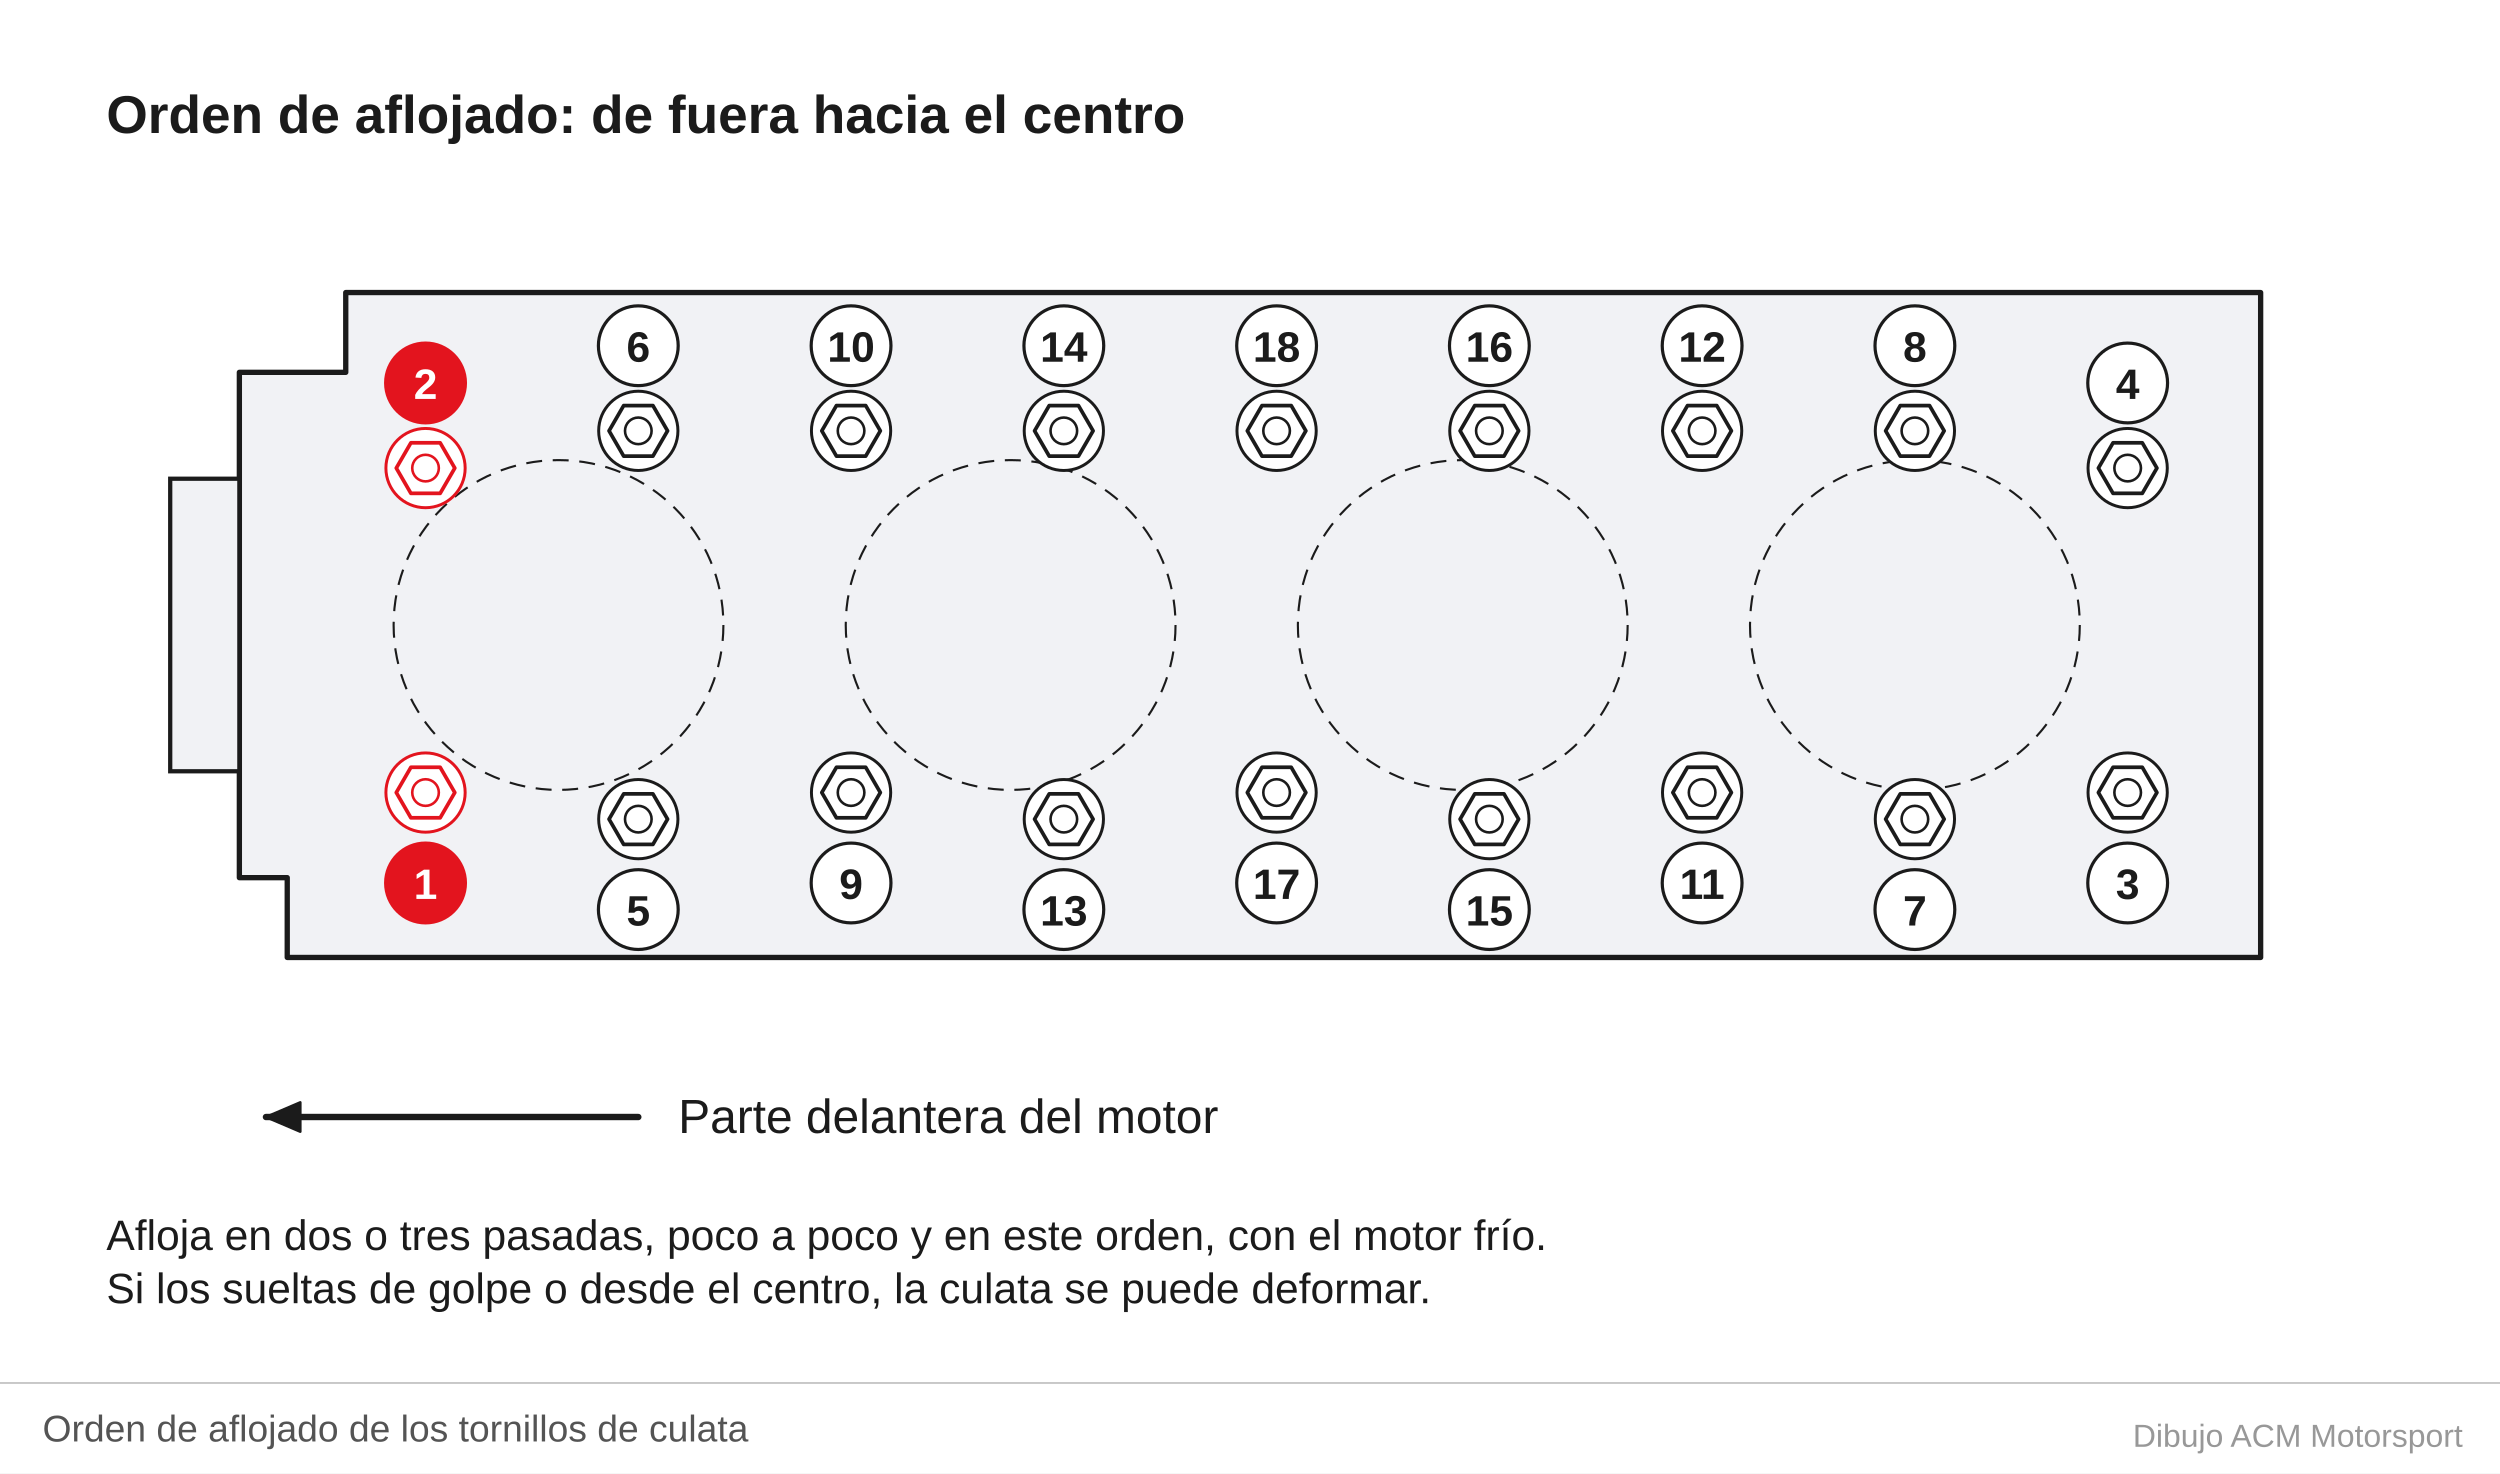
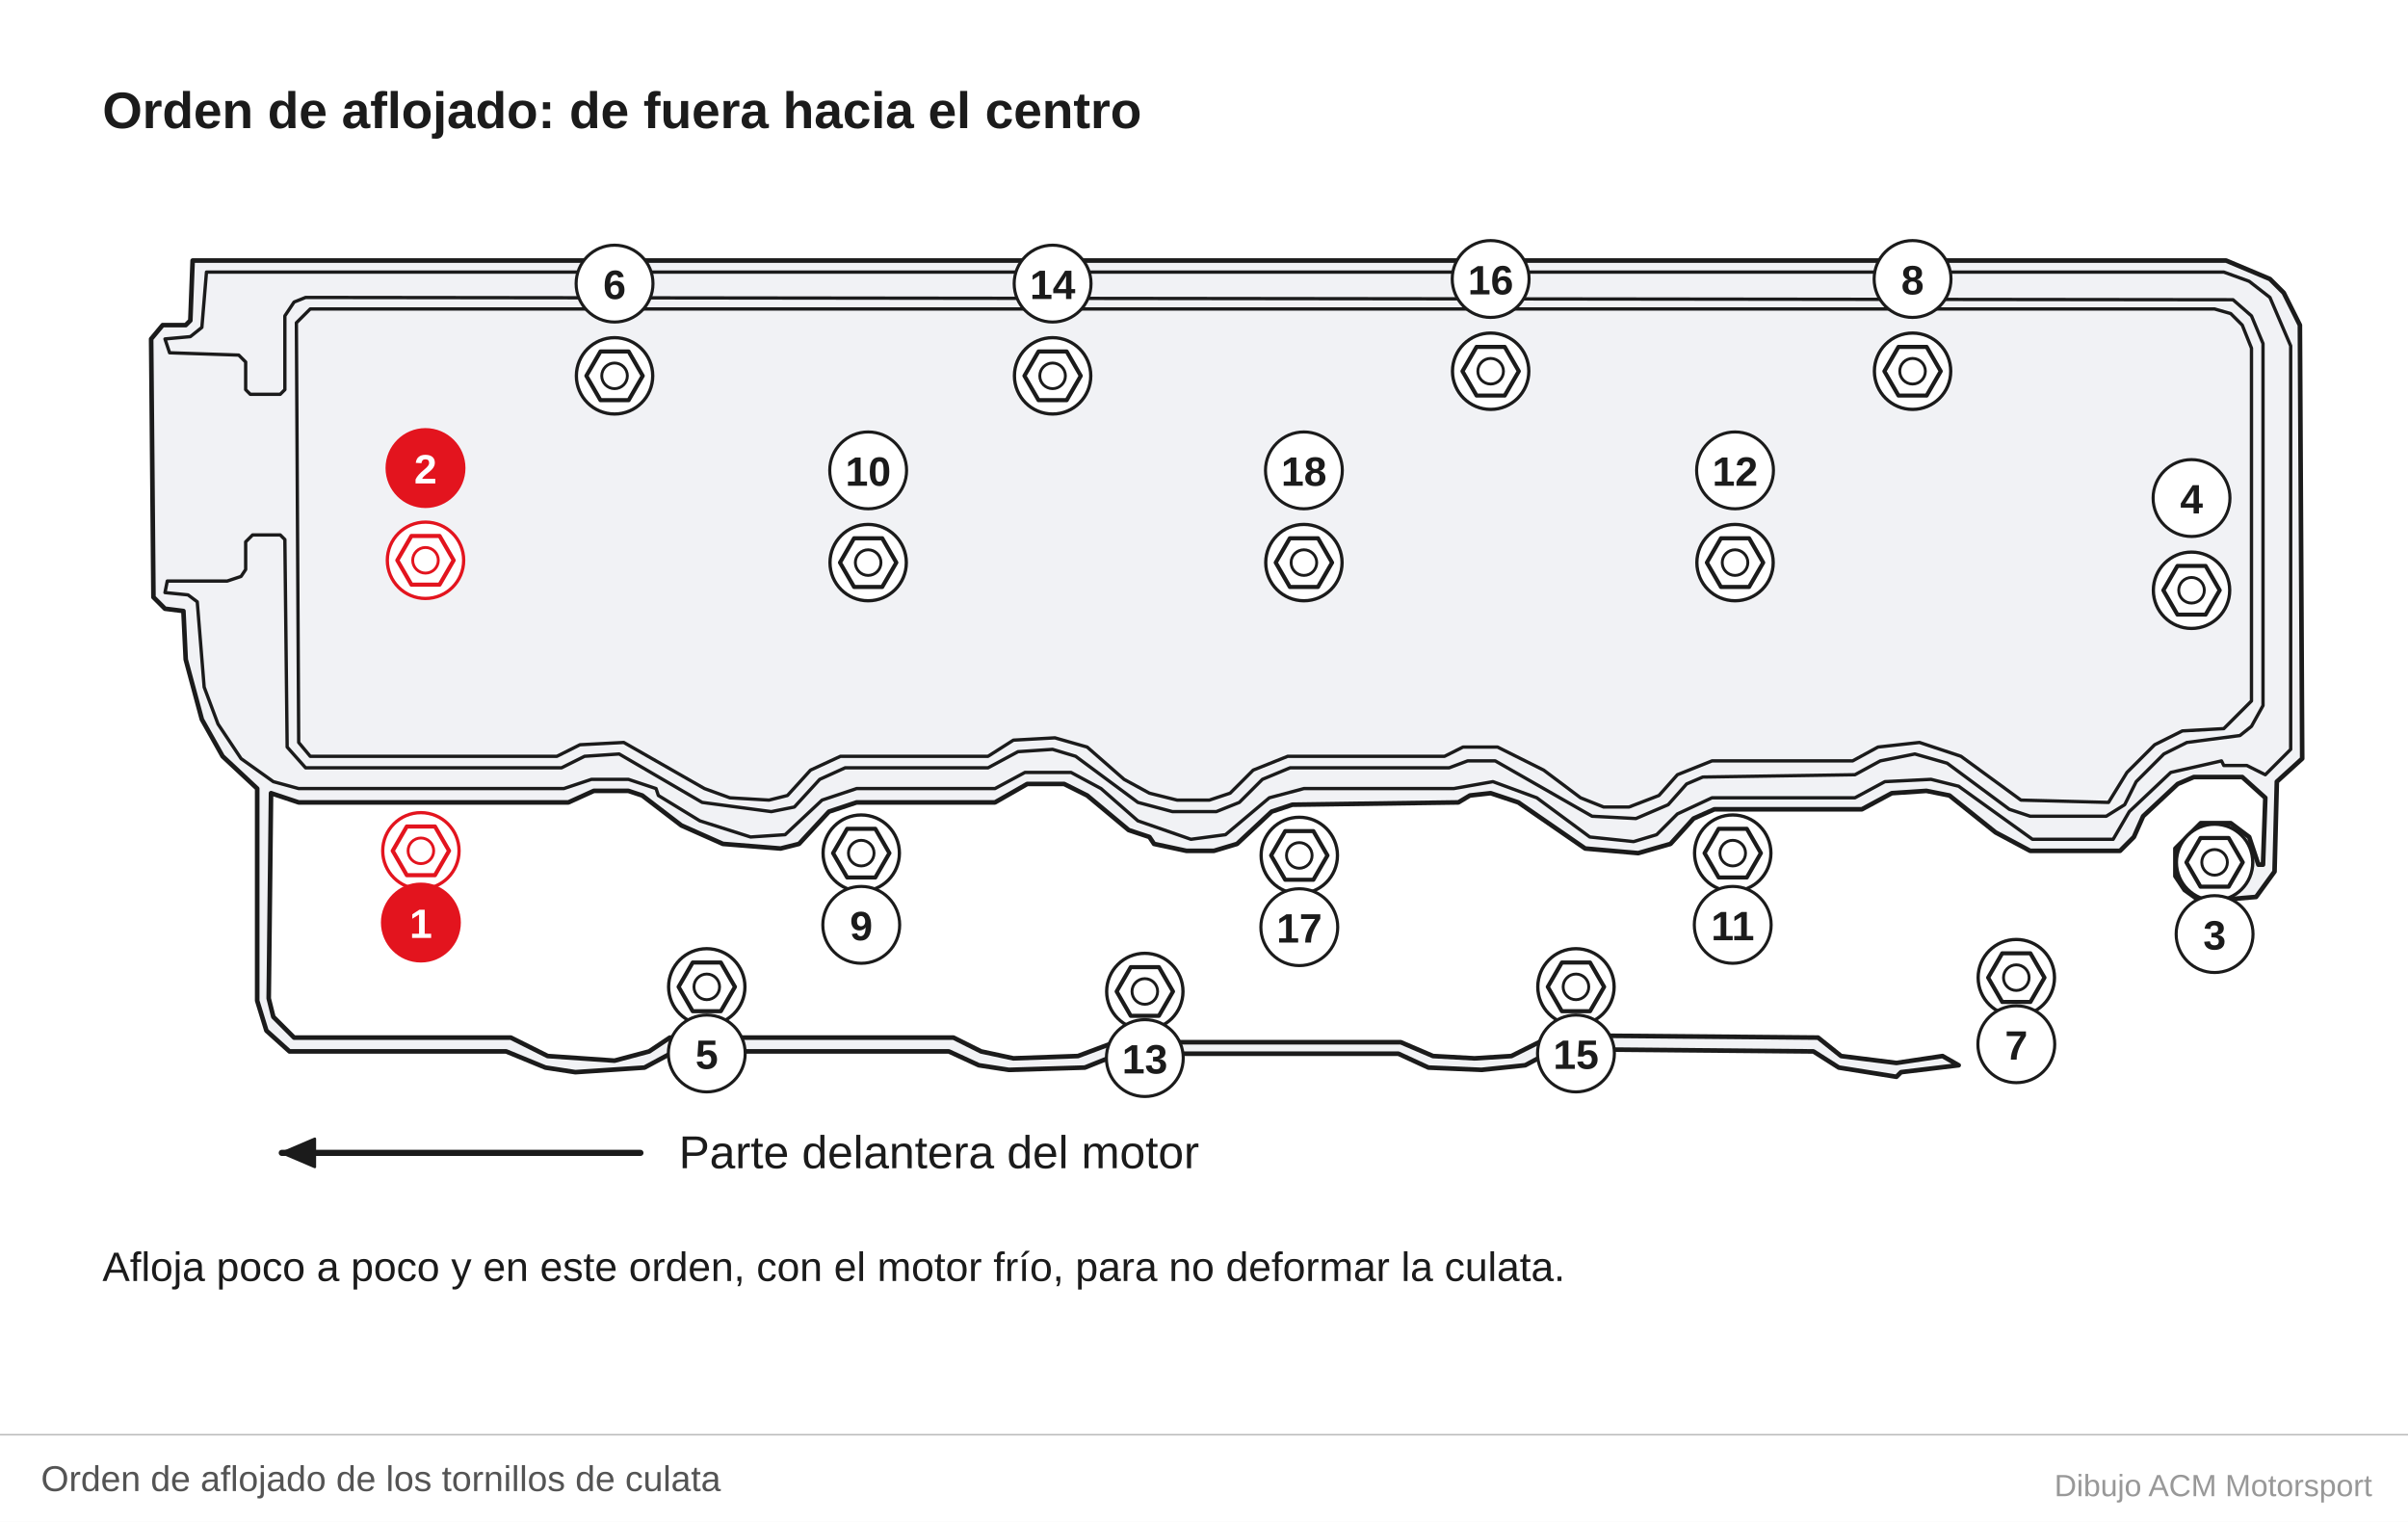
- <svg xmlns="http://www.w3.org/2000/svg" viewBox="0 0 940 554" width="940" height="554" font-family="Arial, Helvetica, sans-serif">
-   <rect width="940" height="554" fill="#fff" />
+ <svg xmlns="http://www.w3.org/2000/svg" viewBox="0 0 940 594" width="940" height="594" font-family="Arial, Helvetica, sans-serif">
+   <rect width="940" height="594" fill="#fff" />
  <text x="40" y="50" font-size="20" fill="#1b1b1b" text-anchor="start" font-weight="700">Orden de aflojado: de fuera hacia el centro</text>
-   <path d="M90 140 L90 330 L108 330 L108 360 L850 360 L850 110 L130 110 L130 140 Z" fill="#f1f2f5" stroke="#1b1b1b" stroke-width="2" stroke-linejoin="round" stroke-linecap="round" />
-   <rect x="64" y="180" width="26" height="110" rx="0" fill="#f1f2f5" stroke="#1b1b1b" stroke-width="1.6" />
-   <circle cx="210" cy="235" r="62" fill="none" stroke="#1b1b1b" stroke-width="0.8" stroke-dasharray="6 4" />
-   <circle cx="380" cy="235" r="62" fill="none" stroke="#1b1b1b" stroke-width="0.8" stroke-dasharray="6 4" />
-   <circle cx="550" cy="235" r="62" fill="none" stroke="#1b1b1b" stroke-width="0.8" stroke-dasharray="6 4" />
-   <circle cx="720" cy="235" r="62" fill="none" stroke="#1b1b1b" stroke-width="0.8" stroke-dasharray="6 4" />
-   <line x1="240" y1="420" x2="100" y2="420" stroke="#1b1b1b" stroke-width="2.4" stroke-linecap="round" />
-   <polygon points="100,420 112.9,414.5 112.9,425.5" fill="#1b1b1b" stroke="#1b1b1b" stroke-width="1" stroke-linejoin="round" />
-   <text x="255" y="426" font-size="18" fill="#1b1b1b" text-anchor="start" font-weight="400">Parte delantera del motor</text>
-   <circle cx="160" cy="176" r="14.9" fill="#fff" stroke="#e3141e" stroke-width="1.12" />
-   <polygon points="171,176 165.5,185.5 154.5,185.5 149,176 154.5,166.5 165.5,166.5" fill="#fff" stroke="#e3141e" stroke-width="1.4" stroke-linejoin="round" />
-   <circle cx="160" cy="176" r="5" fill="#fff" stroke="#e3141e" stroke-width="0.98" />
-   <circle cx="160" cy="144" r="15" fill="#e3141e" stroke="#e3141e" stroke-width="1.2" />
-   <text x="160" y="150" font-size="16" fill="#fff" text-anchor="middle" font-weight="700">2</text>
-   <circle cx="240" cy="162" r="14.9" fill="#fff" stroke="#1b1b1b" stroke-width="1.12" />
-   <polygon points="251,162 245.5,171.5 234.5,171.5 229,162 234.5,152.5 245.5,152.5" fill="#fff" stroke="#1b1b1b" stroke-width="1.4" stroke-linejoin="round" />
-   <circle cx="240" cy="162" r="5" fill="#fff" stroke="#1b1b1b" stroke-width="0.98" />
-   <circle cx="240" cy="130" r="15" fill="#fff" stroke="#1b1b1b" stroke-width="1.2" />
-   <text x="240" y="136" font-size="16" fill="#1b1b1b" text-anchor="middle" font-weight="700">6</text>
-   <circle cx="320" cy="162" r="14.9" fill="#fff" stroke="#1b1b1b" stroke-width="1.12" />
-   <polygon points="331,162 325.5,171.5 314.5,171.5 309,162 314.5,152.5 325.5,152.5" fill="#fff" stroke="#1b1b1b" stroke-width="1.4" stroke-linejoin="round" />
-   <circle cx="320" cy="162" r="5" fill="#fff" stroke="#1b1b1b" stroke-width="0.98" />
-   <circle cx="320" cy="130" r="15" fill="#fff" stroke="#1b1b1b" stroke-width="1.2" />
-   <text x="320" y="136" font-size="16" fill="#1b1b1b" text-anchor="middle" font-weight="700">10</text>
-   <circle cx="400" cy="162" r="14.9" fill="#fff" stroke="#1b1b1b" stroke-width="1.12" />
-   <polygon points="411,162 405.5,171.5 394.5,171.5 389,162 394.5,152.5 405.5,152.5" fill="#fff" stroke="#1b1b1b" stroke-width="1.4" stroke-linejoin="round" />
-   <circle cx="400" cy="162" r="5" fill="#fff" stroke="#1b1b1b" stroke-width="0.98" />
-   <circle cx="400" cy="130" r="15" fill="#fff" stroke="#1b1b1b" stroke-width="1.2" />
-   <text x="400" y="136" font-size="16" fill="#1b1b1b" text-anchor="middle" font-weight="700">14</text>
-   <circle cx="480" cy="162" r="14.9" fill="#fff" stroke="#1b1b1b" stroke-width="1.12" />
-   <polygon points="491,162 485.5,171.5 474.5,171.5 469,162 474.5,152.5 485.5,152.5" fill="#fff" stroke="#1b1b1b" stroke-width="1.4" stroke-linejoin="round" />
-   <circle cx="480" cy="162" r="5" fill="#fff" stroke="#1b1b1b" stroke-width="0.98" />
-   <circle cx="480" cy="130" r="15" fill="#fff" stroke="#1b1b1b" stroke-width="1.2" />
-   <text x="480" y="136" font-size="16" fill="#1b1b1b" text-anchor="middle" font-weight="700">18</text>
-   <circle cx="560" cy="162" r="14.9" fill="#fff" stroke="#1b1b1b" stroke-width="1.12" />
-   <polygon points="571,162 565.5,171.5 554.5,171.5 549,162 554.5,152.5 565.5,152.5" fill="#fff" stroke="#1b1b1b" stroke-width="1.4" stroke-linejoin="round" />
-   <circle cx="560" cy="162" r="5" fill="#fff" stroke="#1b1b1b" stroke-width="0.98" />
-   <circle cx="560" cy="130" r="15" fill="#fff" stroke="#1b1b1b" stroke-width="1.2" />
-   <text x="560" y="136" font-size="16" fill="#1b1b1b" text-anchor="middle" font-weight="700">16</text>
-   <circle cx="640" cy="162" r="14.9" fill="#fff" stroke="#1b1b1b" stroke-width="1.12" />
-   <polygon points="651,162 645.5,171.5 634.5,171.5 629,162 634.5,152.5 645.5,152.5" fill="#fff" stroke="#1b1b1b" stroke-width="1.4" stroke-linejoin="round" />
-   <circle cx="640" cy="162" r="5" fill="#fff" stroke="#1b1b1b" stroke-width="0.98" />
-   <circle cx="640" cy="130" r="15" fill="#fff" stroke="#1b1b1b" stroke-width="1.2" />
-   <text x="640" y="136" font-size="16" fill="#1b1b1b" text-anchor="middle" font-weight="700">12</text>
-   <circle cx="720" cy="162" r="14.9" fill="#fff" stroke="#1b1b1b" stroke-width="1.12" />
-   <polygon points="731,162 725.5,171.5 714.5,171.5 709,162 714.5,152.5 725.5,152.5" fill="#fff" stroke="#1b1b1b" stroke-width="1.4" stroke-linejoin="round" />
-   <circle cx="720" cy="162" r="5" fill="#fff" stroke="#1b1b1b" stroke-width="0.98" />
-   <circle cx="720" cy="130" r="15" fill="#fff" stroke="#1b1b1b" stroke-width="1.2" />
-   <text x="720" y="136" font-size="16" fill="#1b1b1b" text-anchor="middle" font-weight="700">8</text>
-   <circle cx="800" cy="176" r="14.9" fill="#fff" stroke="#1b1b1b" stroke-width="1.12" />
-   <polygon points="811,176 805.5,185.5 794.5,185.5 789,176 794.5,166.5 805.5,166.5" fill="#fff" stroke="#1b1b1b" stroke-width="1.4" stroke-linejoin="round" />
-   <circle cx="800" cy="176" r="5" fill="#fff" stroke="#1b1b1b" stroke-width="0.98" />
-   <circle cx="800" cy="144" r="15" fill="#fff" stroke="#1b1b1b" stroke-width="1.2" />
-   <text x="800" y="150" font-size="16" fill="#1b1b1b" text-anchor="middle" font-weight="700">4</text>
-   <circle cx="160" cy="298" r="14.9" fill="#fff" stroke="#e3141e" stroke-width="1.12" />
-   <polygon points="171,298 165.5,307.5 154.5,307.5 149,298 154.5,288.5 165.5,288.5" fill="#fff" stroke="#e3141e" stroke-width="1.4" stroke-linejoin="round" />
-   <circle cx="160" cy="298" r="5" fill="#fff" stroke="#e3141e" stroke-width="0.98" />
-   <circle cx="160" cy="332" r="15" fill="#e3141e" stroke="#e3141e" stroke-width="1.2" />
-   <text x="160" y="338" font-size="16" fill="#fff" text-anchor="middle" font-weight="700">1</text>
-   <circle cx="240" cy="308" r="14.9" fill="#fff" stroke="#1b1b1b" stroke-width="1.12" />
-   <polygon points="251,308 245.5,317.5 234.5,317.5 229,308 234.5,298.5 245.5,298.5" fill="#fff" stroke="#1b1b1b" stroke-width="1.4" stroke-linejoin="round" />
-   <circle cx="240" cy="308" r="5" fill="#fff" stroke="#1b1b1b" stroke-width="0.98" />
-   <circle cx="240" cy="342" r="15" fill="#fff" stroke="#1b1b1b" stroke-width="1.2" />
-   <text x="240" y="348" font-size="16" fill="#1b1b1b" text-anchor="middle" font-weight="700">5</text>
-   <circle cx="320" cy="298" r="14.9" fill="#fff" stroke="#1b1b1b" stroke-width="1.12" />
-   <polygon points="331,298 325.5,307.5 314.5,307.5 309,298 314.5,288.5 325.5,288.5" fill="#fff" stroke="#1b1b1b" stroke-width="1.4" stroke-linejoin="round" />
-   <circle cx="320" cy="298" r="5" fill="#fff" stroke="#1b1b1b" stroke-width="0.98" />
-   <circle cx="320" cy="332" r="15" fill="#fff" stroke="#1b1b1b" stroke-width="1.2" />
-   <text x="320" y="338" font-size="16" fill="#1b1b1b" text-anchor="middle" font-weight="700">9</text>
-   <circle cx="400" cy="308" r="14.9" fill="#fff" stroke="#1b1b1b" stroke-width="1.12" />
-   <polygon points="411,308 405.5,317.5 394.5,317.5 389,308 394.5,298.5 405.5,298.5" fill="#fff" stroke="#1b1b1b" stroke-width="1.4" stroke-linejoin="round" />
-   <circle cx="400" cy="308" r="5" fill="#fff" stroke="#1b1b1b" stroke-width="0.98" />
-   <circle cx="400" cy="342" r="15" fill="#fff" stroke="#1b1b1b" stroke-width="1.2" />
-   <text x="400" y="348" font-size="16" fill="#1b1b1b" text-anchor="middle" font-weight="700">13</text>
-   <circle cx="480" cy="298" r="14.9" fill="#fff" stroke="#1b1b1b" stroke-width="1.12" />
-   <polygon points="491,298 485.5,307.5 474.5,307.5 469,298 474.5,288.5 485.5,288.5" fill="#fff" stroke="#1b1b1b" stroke-width="1.4" stroke-linejoin="round" />
-   <circle cx="480" cy="298" r="5" fill="#fff" stroke="#1b1b1b" stroke-width="0.98" />
-   <circle cx="480" cy="332" r="15" fill="#fff" stroke="#1b1b1b" stroke-width="1.2" />
-   <text x="480" y="338" font-size="16" fill="#1b1b1b" text-anchor="middle" font-weight="700">17</text>
-   <circle cx="560" cy="308" r="14.9" fill="#fff" stroke="#1b1b1b" stroke-width="1.12" />
-   <polygon points="571,308 565.5,317.5 554.5,317.5 549,308 554.5,298.5 565.5,298.5" fill="#fff" stroke="#1b1b1b" stroke-width="1.4" stroke-linejoin="round" />
-   <circle cx="560" cy="308" r="5" fill="#fff" stroke="#1b1b1b" stroke-width="0.98" />
-   <circle cx="560" cy="342" r="15" fill="#fff" stroke="#1b1b1b" stroke-width="1.2" />
-   <text x="560" y="348" font-size="16" fill="#1b1b1b" text-anchor="middle" font-weight="700">15</text>
-   <circle cx="640" cy="298" r="14.9" fill="#fff" stroke="#1b1b1b" stroke-width="1.12" />
-   <polygon points="651,298 645.5,307.5 634.5,307.5 629,298 634.5,288.5 645.5,288.5" fill="#fff" stroke="#1b1b1b" stroke-width="1.4" stroke-linejoin="round" />
-   <circle cx="640" cy="298" r="5" fill="#fff" stroke="#1b1b1b" stroke-width="0.98" />
-   <circle cx="640" cy="332" r="15" fill="#fff" stroke="#1b1b1b" stroke-width="1.2" />
-   <text x="640" y="338" font-size="16" fill="#1b1b1b" text-anchor="middle" font-weight="700">11</text>
-   <circle cx="720" cy="308" r="14.9" fill="#fff" stroke="#1b1b1b" stroke-width="1.12" />
-   <polygon points="731,308 725.5,317.5 714.5,317.5 709,308 714.5,298.5 725.5,298.5" fill="#fff" stroke="#1b1b1b" stroke-width="1.4" stroke-linejoin="round" />
-   <circle cx="720" cy="308" r="5" fill="#fff" stroke="#1b1b1b" stroke-width="0.98" />
-   <circle cx="720" cy="342" r="15" fill="#fff" stroke="#1b1b1b" stroke-width="1.2" />
-   <text x="720" y="348" font-size="16" fill="#1b1b1b" text-anchor="middle" font-weight="700">7</text>
-   <circle cx="800" cy="298" r="14.9" fill="#fff" stroke="#1b1b1b" stroke-width="1.12" />
-   <polygon points="811,298 805.5,307.5 794.5,307.5 789,298 794.5,288.5 805.5,288.5" fill="#fff" stroke="#1b1b1b" stroke-width="1.4" stroke-linejoin="round" />
-   <circle cx="800" cy="298" r="5" fill="#fff" stroke="#1b1b1b" stroke-width="0.98" />
-   <circle cx="800" cy="332" r="15" fill="#fff" stroke="#1b1b1b" stroke-width="1.2" />
-   <text x="800" y="338" font-size="16" fill="#1b1b1b" text-anchor="middle" font-weight="700">3</text>
-   <text x="40" y="470" font-size="16" fill="#1b1b1b" text-anchor="start" font-weight="400">Afloja en dos o tres pasadas, poco a poco y en este orden, con el motor frío.</text>
-   <text x="40" y="490" font-size="16" fill="#1b1b1b" text-anchor="start" font-weight="400">Si los sueltas de golpe o desde el centro, la culata se puede deformar.</text>
-   <line x1="0" y1="520" x2="940" y2="520" stroke="#1b1b1b" stroke-width="0.6" opacity="0.3" />
-   <text x="16" y="542" font-size="14" fill="#1b1b1b" opacity="0.75">Orden de aflojado de los tornillos de culata</text>
-   <text x="926" y="544" font-size="12" fill="#1b1b1b" opacity="0.45" text-anchor="end">Dibujo ACM Motorsport</text>
+   <polygon points="59,132.3 59.9,233.1 64.4,237.6 71.6,238.5 72.5,257.4 78.8,280.8 86.9,295.2 100.4,307.8 100.4,390.6 104,402.3 113,410.4 197.6,410.4 212.9,416.7 224.6,418.5 251.6,416.7 263.3,410.4 370.4,410.4 382.1,415.8 393.8,417.6 423.5,416.7 437,411.3 545.9,411.3 557.6,416.7 578.3,417.6 595.4,415.8 607.1,409.5 707.9,410.4 717.8,416.7 740.3,420.3 742.1,418.5 764.6,415.8 758.3,412.2 740.3,414.9 718.7,412.2 709.7,405 606.2,404.1 590,412.2 575.6,413.1 559.4,412.2 546.8,406.8 435.2,406.8 420.8,412.2 395.6,413.1 383,410.4 372.2,405 261.5,405 253.4,410.4 239.9,414 213.8,412.2 199.4,405 114.8,405 106.7,396.9 104.9,389.7 105.8,309.6 116.6,313.2 221.9,313.2 231.8,308.7 245.3,308.7 250.7,310.5 266,322.2 282.2,329.4 304.7,331.2 311.9,329.4 323.6,316.8 334.4,313.2 388.4,313.2 401,306 415.4,306 424.4,310.5 440.6,324 448.7,326.7 450.5,329.4 463.1,332.1 473.9,332.1 482.9,329.4 496.4,316.8 504.5,314.1 569.3,313.2 573.8,310.5 581.9,309.6 592.7,313.2 618.8,331.2 639.5,333 652.1,329.4 661.1,319.5 669.2,315.9 726.8,315.9 738.5,309.6 752,308.7 761,310.5 779,324.9 792.5,332.1 827.6,332.1 833,326.7 836.6,318.6 850.1,306 856.4,303.3 875.3,303.3 884.3,311.4 883.4,337.5 881.6,337.5 878,326.7 870.8,321.3 859.1,321.3 849.2,331.2 849.2,342 852.8,347.4 859.1,351.9 880.7,350.1 887.9,340.2 888.8,305.1 898.7,296.1 897.8,126.9 891.5,114.3 886.1,108.9 869,101.7 75.2,101.7 74.3,125.1 72.5,126.9 63.5,126.9" fill="#f1f2f5" stroke="#1b1b1b" stroke-width="1.8" stroke-linejoin="round" />
+   <polygon points="115.7,126 121.1,120.6 864.5,120.6 870.8,122.4 875.3,126.9 878.9,135.9 878.9,273.6 868.1,284.4 851.9,285.3 841.1,290.7 830.3,301.5 823.1,313.2 788.9,312.3 765.5,295.2 749.3,289.8 733.1,291.6 723.2,297 668.3,297 654.8,302.4 647.6,310.5 635.9,315 626,315 617,311.4 602.6,300.6 584.6,291.6 571.1,291.6 563.9,295.2 502.7,295.2 489.2,300.6 480.2,309.6 472.1,312.3 459.5,312.3 448.7,309.6 438.8,304.2 424.4,291.6 411.8,288 395.6,288.9 385.7,295.2 328.1,295.2 316.4,300.6 307.4,310.5 300.2,312.3 284.9,311.4 275,307.8 243.5,289.8 226.4,290.7 217.4,295.2 121.1,295.2 116.6,289.8" fill="none" stroke="#1b1b1b" stroke-width="1.3" stroke-linejoin="round" />
+   <polygon points="64.4,132.3 74.3,131.4 78.8,127.8 80.6,106.2 868.1,106.2 878,109.8 886.1,116.1 894.2,135 894.2,292.5 884.3,302.4 877.1,298.8 868.1,298.8 867.2,297 847.4,301.5 831.2,316.8 824.9,327.6 793.4,327.6 764.6,306.9 753.8,304.2 735.8,305.1 724.1,311.4 668.3,311.4 654.8,317.7 646.7,325.8 637.7,328.5 620.6,326.7 599.9,311.4 582.8,305.1 567.5,307.8 509,307.8 495.5,311.4 478.4,325.8 464.9,327.6 444.2,320.4 429.8,307.8 418.1,301.5 400.1,301.5 388.4,307.8 334.4,307.8 320.9,312.3 306.5,325.8 293,326.7 273.2,320.4 257,310.5 256.1,307.8 245.3,304.2 230.9,304.2 220.1,307.8 116.6,307.8 106.7,305.1 94.1,296.1 85.1,282.6 79.7,268.2 77,234.9 73.4,232.2 64.4,231.3 65.3,226.8 88.7,226.8 94.1,225 95.9,222.3 95.9,211.5 98.6,208.8 109.4,208.8 111.2,210.6 112.1,291.6 119.3,299.7 219.2,299.7 228.2,295.2 241.7,294.3 274.1,313.2 301.1,316.8 310.1,315 320,304.2 329.9,299.7 385.7,299.7 397.4,293.4 410.9,292.5 419.9,295.2 444.2,313.2 457.7,316.8 474.8,316.8 483.8,313.2 492.8,304.2 503.6,299.7 565.7,299.7 572.9,297 583.7,297 621.5,318.6 638.6,319.5 651.2,314.1 658.4,306 664.7,303.3 724.1,302.4 734,297 747.5,294.3 760.1,297.9 784.4,315.9 792.5,318.6 822.2,318.6 829.4,314.1 833.9,305.1 844.7,294.3 853.7,289.8 874.4,287.1 878.9,283.5 883.4,275.4 883.4,134.1 878.9,123.3 871.7,117 119.3,116.1 114.8,117.9 111.2,123.3 111.2,152.1 109.4,153.9 97.7,153.9 95.9,152.1 95.9,141.3 93.2,138.6 66.2,137.7" fill="none" stroke="#1b1b1b" stroke-width="1.3" stroke-linejoin="round" />
+   <circle cx="239.9" cy="146.7" r="14.9" fill="#fff" stroke="#1b1b1b" stroke-width="1.28" />
+   <polygon points="250.9,146.7 245.4,156.2 234.4,156.2 228.9,146.7 234.4,137.2 245.4,137.2" fill="#fff" stroke="#1b1b1b" stroke-width="1.6" stroke-linejoin="round" />
+   <circle cx="239.9" cy="146.7" r="5" fill="#fff" stroke="#1b1b1b" stroke-width="1.12" />
+   <circle cx="239.9" cy="110.7" r="15" fill="#fff" stroke="#1b1b1b" stroke-width="1.2" />
+   <text x="239.9" y="116.7" font-size="16" fill="#1b1b1b" text-anchor="middle" font-weight="700">6</text>
+   <circle cx="410.9" cy="146.7" r="14.9" fill="#fff" stroke="#1b1b1b" stroke-width="1.28" />
+   <polygon points="421.9,146.7 416.4,156.2 405.4,156.2 399.9,146.7 405.4,137.2 416.4,137.2" fill="#fff" stroke="#1b1b1b" stroke-width="1.6" stroke-linejoin="round" />
+   <circle cx="410.9" cy="146.7" r="5" fill="#fff" stroke="#1b1b1b" stroke-width="1.12" />
+   <circle cx="410.9" cy="110.7" r="15" fill="#fff" stroke="#1b1b1b" stroke-width="1.2" />
+   <text x="410.9" y="116.7" font-size="16" fill="#1b1b1b" text-anchor="middle" font-weight="700">14</text>
+   <circle cx="581.9" cy="144.9" r="14.9" fill="#fff" stroke="#1b1b1b" stroke-width="1.28" />
+   <polygon points="592.9,144.9 587.4,154.4 576.4,154.4 570.9,144.9 576.4,135.4 587.4,135.4" fill="#fff" stroke="#1b1b1b" stroke-width="1.6" stroke-linejoin="round" />
+   <circle cx="581.9" cy="144.9" r="5" fill="#fff" stroke="#1b1b1b" stroke-width="1.12" />
+   <circle cx="581.9" cy="108.9" r="15" fill="#fff" stroke="#1b1b1b" stroke-width="1.2" />
+   <text x="581.9" y="114.9" font-size="16" fill="#1b1b1b" text-anchor="middle" font-weight="700">16</text>
+   <circle cx="746.6" cy="144.9" r="14.9" fill="#fff" stroke="#1b1b1b" stroke-width="1.28" />
+   <polygon points="757.6,144.9 752.1,154.4 741.1,154.4 735.6,144.9 741.1,135.4 752.1,135.4" fill="#fff" stroke="#1b1b1b" stroke-width="1.6" stroke-linejoin="round" />
+   <circle cx="746.6" cy="144.9" r="5" fill="#fff" stroke="#1b1b1b" stroke-width="1.12" />
+   <circle cx="746.6" cy="108.9" r="15" fill="#fff" stroke="#1b1b1b" stroke-width="1.2" />
+   <text x="746.6" y="114.9" font-size="16" fill="#1b1b1b" text-anchor="middle" font-weight="700">8</text>
+   <circle cx="166.1" cy="218.7" r="14.9" fill="#fff" stroke="#e3141e" stroke-width="1.28" />
+   <polygon points="177.1,218.7 171.6,228.2 160.6,228.2 155.1,218.7 160.6,209.2 171.6,209.2" fill="#fff" stroke="#e3141e" stroke-width="1.6" stroke-linejoin="round" />
+   <circle cx="166.1" cy="218.7" r="5" fill="#fff" stroke="#e3141e" stroke-width="1.12" />
+   <circle cx="166.1" cy="182.7" r="15" fill="#e3141e" stroke="#e3141e" stroke-width="1.2" />
+   <text x="166.1" y="188.7" font-size="16" fill="#fff" text-anchor="middle" font-weight="700">2</text>
+   <circle cx="338.9" cy="219.6" r="14.9" fill="#fff" stroke="#1b1b1b" stroke-width="1.28" />
+   <polygon points="349.9,219.6 344.4,229.1 333.4,229.1 327.9,219.6 333.4,210.1 344.4,210.1" fill="#fff" stroke="#1b1b1b" stroke-width="1.6" stroke-linejoin="round" />
+   <circle cx="338.9" cy="219.6" r="5" fill="#fff" stroke="#1b1b1b" stroke-width="1.12" />
+   <circle cx="338.9" cy="183.6" r="15" fill="#fff" stroke="#1b1b1b" stroke-width="1.2" />
+   <text x="338.9" y="189.6" font-size="16" fill="#1b1b1b" text-anchor="middle" font-weight="700">10</text>
+   <circle cx="509" cy="219.6" r="14.9" fill="#fff" stroke="#1b1b1b" stroke-width="1.28" />
+   <polygon points="520,219.6 514.5,229.1 503.5,229.1 498,219.6 503.5,210.1 514.5,210.1" fill="#fff" stroke="#1b1b1b" stroke-width="1.6" stroke-linejoin="round" />
+   <circle cx="509" cy="219.6" r="5" fill="#fff" stroke="#1b1b1b" stroke-width="1.12" />
+   <circle cx="509" cy="183.6" r="15" fill="#fff" stroke="#1b1b1b" stroke-width="1.2" />
+   <text x="509" y="189.6" font-size="16" fill="#1b1b1b" text-anchor="middle" font-weight="700">18</text>
+   <circle cx="677.3" cy="219.6" r="14.9" fill="#fff" stroke="#1b1b1b" stroke-width="1.28" />
+   <polygon points="688.3,219.6 682.8,229.1 671.8,229.1 666.3,219.6 671.8,210.1 682.8,210.1" fill="#fff" stroke="#1b1b1b" stroke-width="1.6" stroke-linejoin="round" />
+   <circle cx="677.3" cy="219.6" r="5" fill="#fff" stroke="#1b1b1b" stroke-width="1.12" />
+   <circle cx="677.3" cy="183.6" r="15" fill="#fff" stroke="#1b1b1b" stroke-width="1.2" />
+   <text x="677.3" y="189.6" font-size="16" fill="#1b1b1b" text-anchor="middle" font-weight="700">12</text>
+   <circle cx="855.5" cy="230.4" r="14.9" fill="#fff" stroke="#1b1b1b" stroke-width="1.28" />
+   <polygon points="866.5,230.4 861,239.9 850,239.9 844.5,230.4 850,220.9 861,220.9" fill="#fff" stroke="#1b1b1b" stroke-width="1.6" stroke-linejoin="round" />
+   <circle cx="855.5" cy="230.4" r="5" fill="#fff" stroke="#1b1b1b" stroke-width="1.12" />
+   <circle cx="855.5" cy="194.4" r="15" fill="#fff" stroke="#1b1b1b" stroke-width="1.2" />
+   <text x="855.5" y="200.4" font-size="16" fill="#1b1b1b" text-anchor="middle" font-weight="700">4</text>
+   <circle cx="164.3" cy="332.1" r="14.9" fill="#fff" stroke="#e3141e" stroke-width="1.28" />
+   <polygon points="175.3,332.1 169.8,341.6 158.8,341.6 153.3,332.1 158.8,322.6 169.8,322.6" fill="#fff" stroke="#e3141e" stroke-width="1.6" stroke-linejoin="round" />
+   <circle cx="164.3" cy="332.1" r="5" fill="#fff" stroke="#e3141e" stroke-width="1.12" />
+   <circle cx="164.3" cy="360.1" r="15" fill="#e3141e" stroke="#e3141e" stroke-width="1.2" />
+   <text x="164.3" y="366.1" font-size="16" fill="#fff" text-anchor="middle" font-weight="700">1</text>
+   <circle cx="336.2" cy="333" r="14.9" fill="#fff" stroke="#1b1b1b" stroke-width="1.28" />
+   <polygon points="347.2,333 341.7,342.5 330.7,342.5 325.2,333 330.7,323.5 341.7,323.5" fill="#fff" stroke="#1b1b1b" stroke-width="1.6" stroke-linejoin="round" />
+   <circle cx="336.2" cy="333" r="5" fill="#fff" stroke="#1b1b1b" stroke-width="1.12" />
+   <circle cx="336.2" cy="361" r="15" fill="#fff" stroke="#1b1b1b" stroke-width="1.2" />
+   <text x="336.2" y="367" font-size="16" fill="#1b1b1b" text-anchor="middle" font-weight="700">9</text>
+   <circle cx="507.2" cy="333.9" r="14.9" fill="#fff" stroke="#1b1b1b" stroke-width="1.28" />
+   <polygon points="518.2,333.9 512.7,343.4 501.7,343.4 496.2,333.9 501.7,324.4 512.7,324.4" fill="#fff" stroke="#1b1b1b" stroke-width="1.6" stroke-linejoin="round" />
+   <circle cx="507.2" cy="333.9" r="5" fill="#fff" stroke="#1b1b1b" stroke-width="1.12" />
+   <circle cx="507.2" cy="361.9" r="15" fill="#fff" stroke="#1b1b1b" stroke-width="1.2" />
+   <text x="507.2" y="367.9" font-size="16" fill="#1b1b1b" text-anchor="middle" font-weight="700">17</text>
+   <circle cx="676.4" cy="333" r="14.9" fill="#fff" stroke="#1b1b1b" stroke-width="1.28" />
+   <polygon points="687.4,333 681.9,342.5 670.9,342.5 665.4,333 670.9,323.5 681.9,323.5" fill="#fff" stroke="#1b1b1b" stroke-width="1.6" stroke-linejoin="round" />
+   <circle cx="676.4" cy="333" r="5" fill="#fff" stroke="#1b1b1b" stroke-width="1.12" />
+   <circle cx="676.4" cy="361" r="15" fill="#fff" stroke="#1b1b1b" stroke-width="1.2" />
+   <text x="676.4" y="367" font-size="16" fill="#1b1b1b" text-anchor="middle" font-weight="700">11</text>
+   <circle cx="864.5" cy="336.6" r="14.9" fill="#fff" stroke="#1b1b1b" stroke-width="1.28" />
+   <polygon points="875.5,336.6 870,346.1 859,346.1 853.5,336.6 859,327.1 870,327.1" fill="#fff" stroke="#1b1b1b" stroke-width="1.6" stroke-linejoin="round" />
+   <circle cx="864.5" cy="336.6" r="5" fill="#fff" stroke="#1b1b1b" stroke-width="1.12" />
+   <circle cx="864.5" cy="364.6" r="15" fill="#fff" stroke="#1b1b1b" stroke-width="1.2" />
+   <text x="864.5" y="370.6" font-size="16" fill="#1b1b1b" text-anchor="middle" font-weight="700">3</text>
+   <circle cx="275.9" cy="385.2" r="14.9" fill="#fff" stroke="#1b1b1b" stroke-width="1.28" />
+   <polygon points="286.9,385.2 281.4,394.7 270.4,394.7 264.9,385.2 270.4,375.7 281.4,375.7" fill="#fff" stroke="#1b1b1b" stroke-width="1.6" stroke-linejoin="round" />
+   <circle cx="275.9" cy="385.2" r="5" fill="#fff" stroke="#1b1b1b" stroke-width="1.12" />
+   <circle cx="275.9" cy="411.2" r="15" fill="#fff" stroke="#1b1b1b" stroke-width="1.2" />
+   <text x="275.9" y="417.2" font-size="16" fill="#1b1b1b" text-anchor="middle" font-weight="700">5</text>
+   <circle cx="446.9" cy="387" r="14.9" fill="#fff" stroke="#1b1b1b" stroke-width="1.28" />
+   <polygon points="457.9,387 452.4,396.5 441.4,396.5 435.9,387 441.4,377.5 452.4,377.5" fill="#fff" stroke="#1b1b1b" stroke-width="1.6" stroke-linejoin="round" />
+   <circle cx="446.9" cy="387" r="5" fill="#fff" stroke="#1b1b1b" stroke-width="1.12" />
+   <circle cx="446.9" cy="413" r="15" fill="#fff" stroke="#1b1b1b" stroke-width="1.2" />
+   <text x="446.9" y="419" font-size="16" fill="#1b1b1b" text-anchor="middle" font-weight="700">13</text>
+   <circle cx="615.2" cy="385.2" r="14.9" fill="#fff" stroke="#1b1b1b" stroke-width="1.28" />
+   <polygon points="626.2,385.2 620.7,394.7 609.7,394.7 604.2,385.2 609.7,375.7 620.7,375.7" fill="#fff" stroke="#1b1b1b" stroke-width="1.6" stroke-linejoin="round" />
+   <circle cx="615.2" cy="385.2" r="5" fill="#fff" stroke="#1b1b1b" stroke-width="1.12" />
+   <circle cx="615.2" cy="411.2" r="15" fill="#fff" stroke="#1b1b1b" stroke-width="1.2" />
+   <text x="615.2" y="417.2" font-size="16" fill="#1b1b1b" text-anchor="middle" font-weight="700">15</text>
+   <circle cx="787.1" cy="381.6" r="14.9" fill="#fff" stroke="#1b1b1b" stroke-width="1.28" />
+   <polygon points="798.1,381.6 792.6,391.1 781.6,391.1 776.1,381.6 781.6,372.1 792.6,372.1" fill="#fff" stroke="#1b1b1b" stroke-width="1.6" stroke-linejoin="round" />
+   <circle cx="787.1" cy="381.6" r="5" fill="#fff" stroke="#1b1b1b" stroke-width="1.12" />
+   <circle cx="787.1" cy="407.6" r="15" fill="#fff" stroke="#1b1b1b" stroke-width="1.2" />
+   <text x="787.1" y="413.6" font-size="16" fill="#1b1b1b" text-anchor="middle" font-weight="700">7</text>
+   <line x1="250" y1="450" x2="110" y2="450" stroke="#1b1b1b" stroke-width="2.4" stroke-linecap="round" />
+   <polygon points="110,450 122.9,444.5 122.9,455.5" fill="#1b1b1b" stroke="#1b1b1b" stroke-width="1" stroke-linejoin="round" />
+   <text x="265" y="456" font-size="18" fill="#1b1b1b" text-anchor="start" font-weight="400">Parte delantera del motor</text>
+   <text x="40" y="500" font-size="16" fill="#1b1b1b" text-anchor="start" font-weight="400">Afloja poco a poco y en este orden, con el motor frío, para no deformar la culata.</text>
+   <line x1="0" y1="560" x2="940" y2="560" stroke="#1b1b1b" stroke-width="0.6" opacity="0.3" />
+   <text x="16" y="582" font-size="14" fill="#1b1b1b" opacity="0.75">Orden de aflojado de los tornillos de culata</text>
+   <text x="926" y="584" font-size="12" fill="#1b1b1b" opacity="0.45" text-anchor="end">Dibujo ACM Motorsport</text>
</svg>
